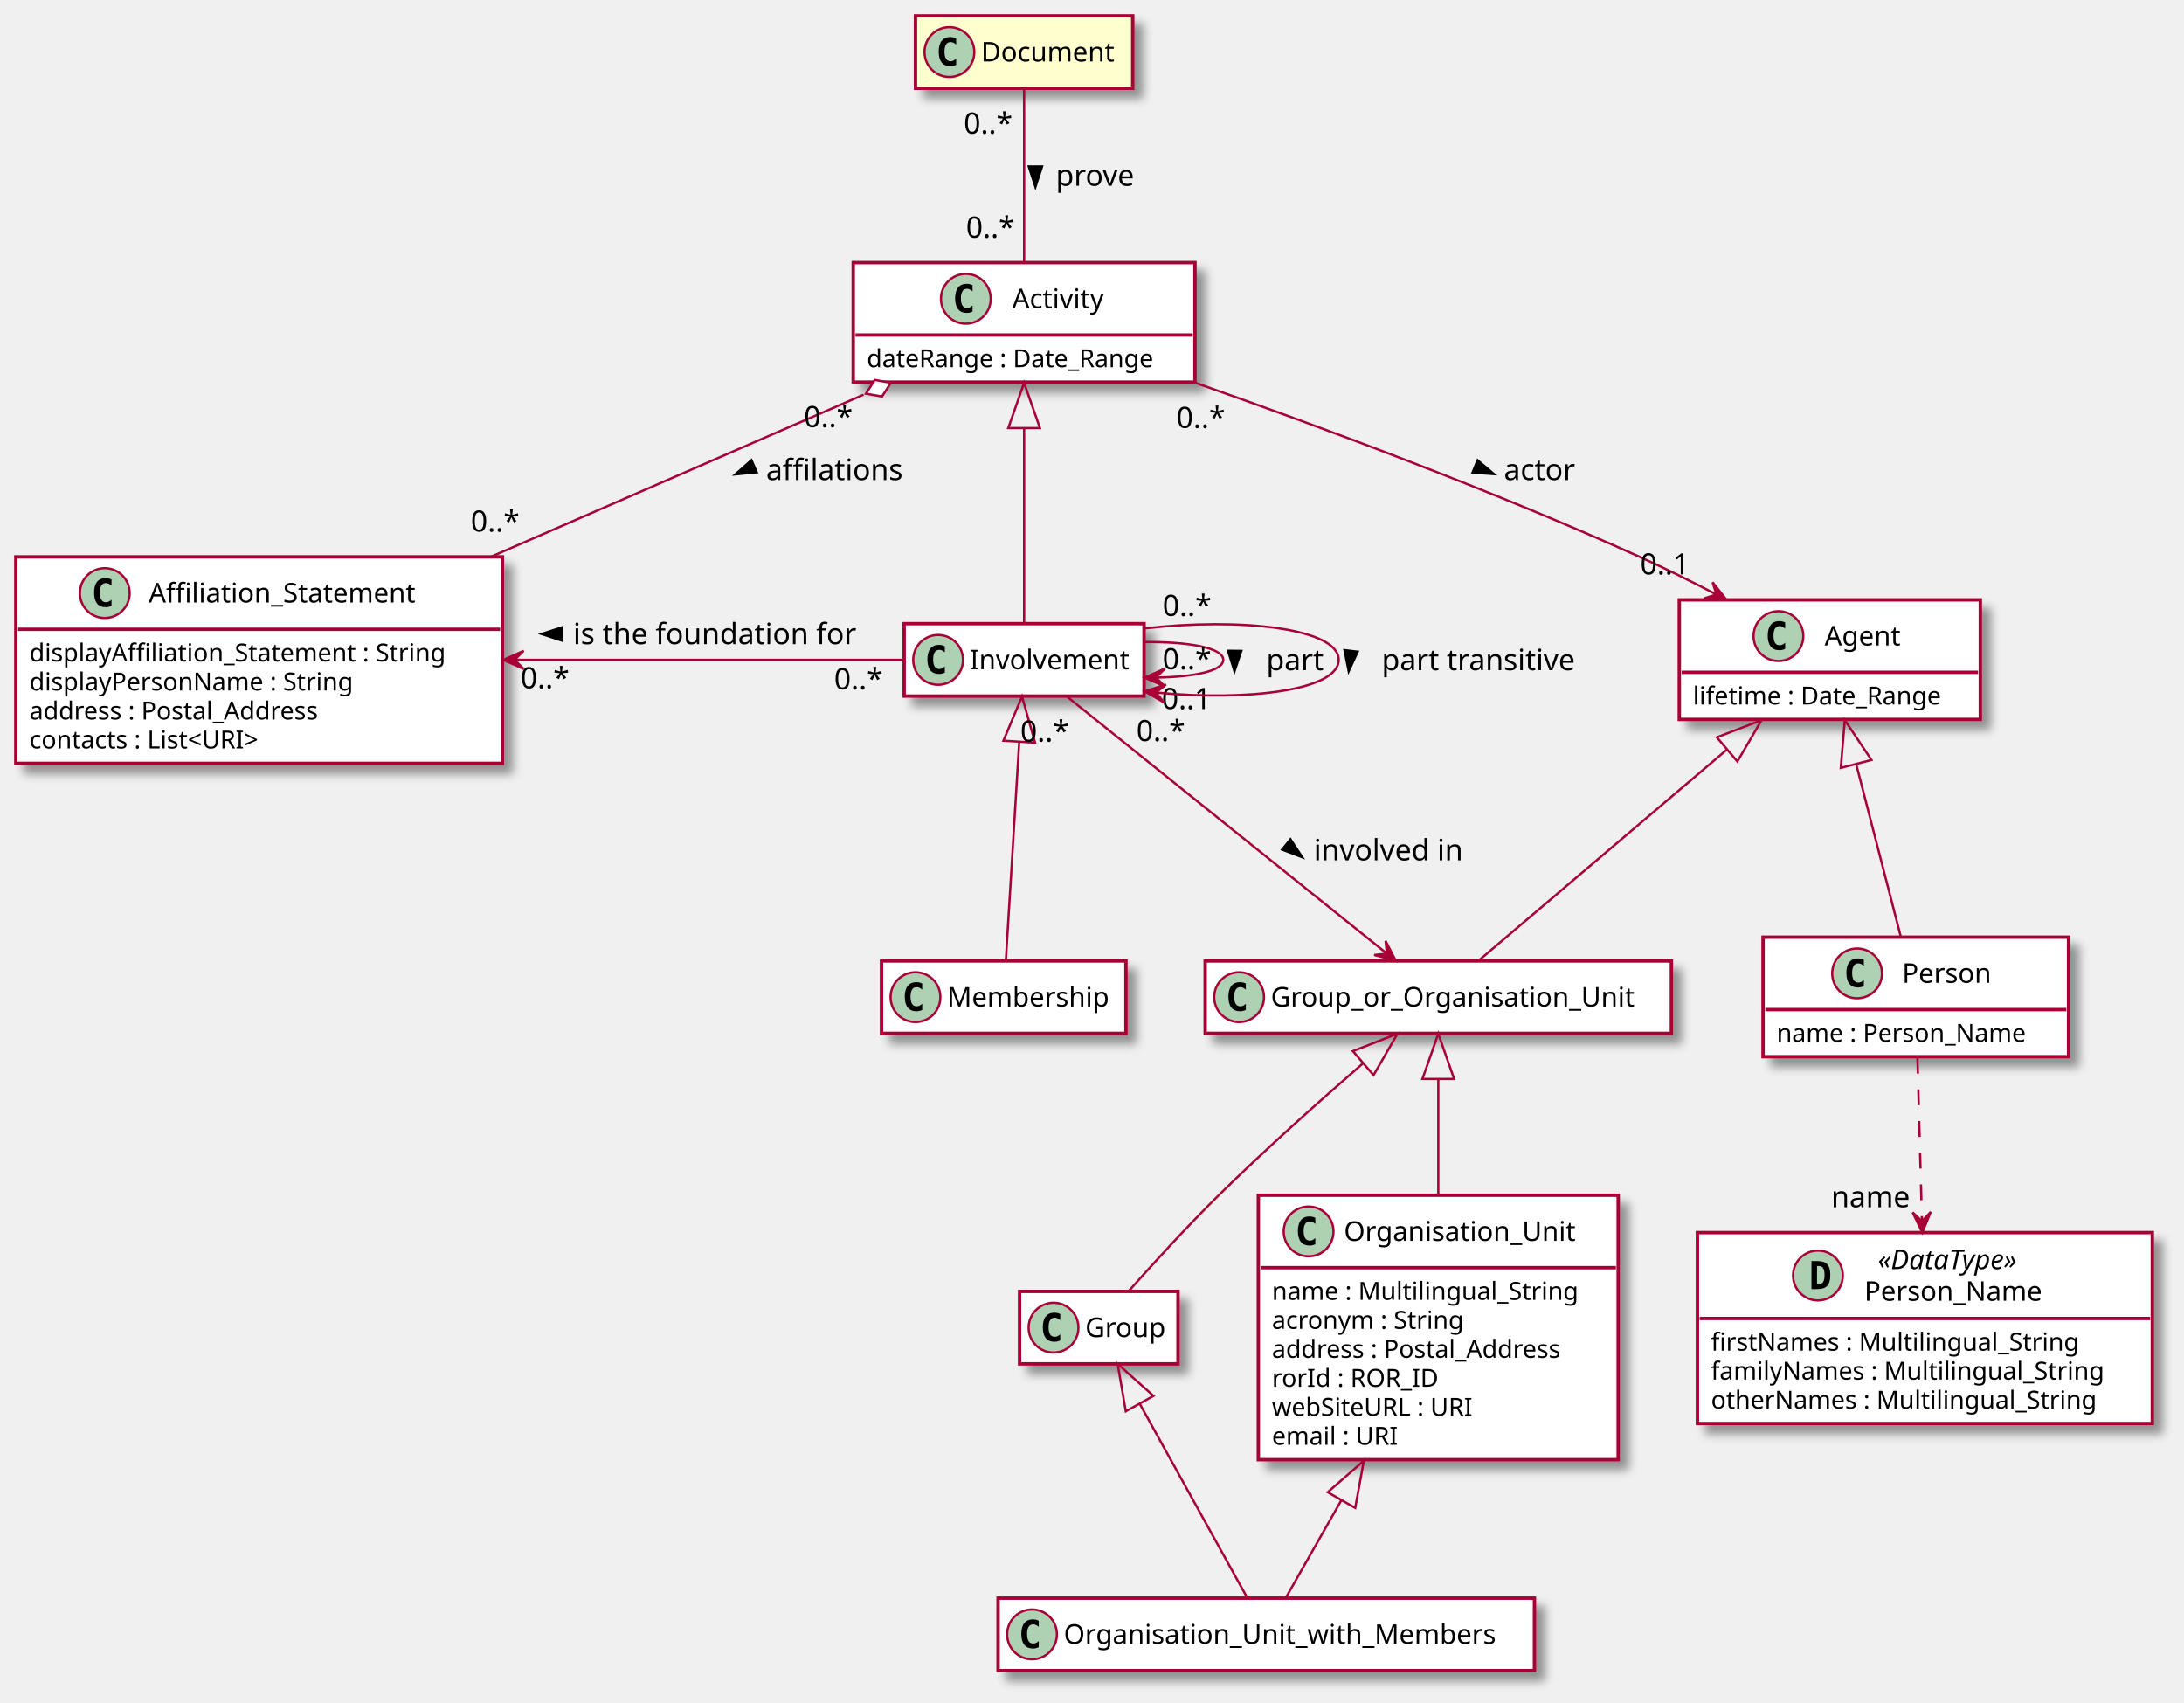
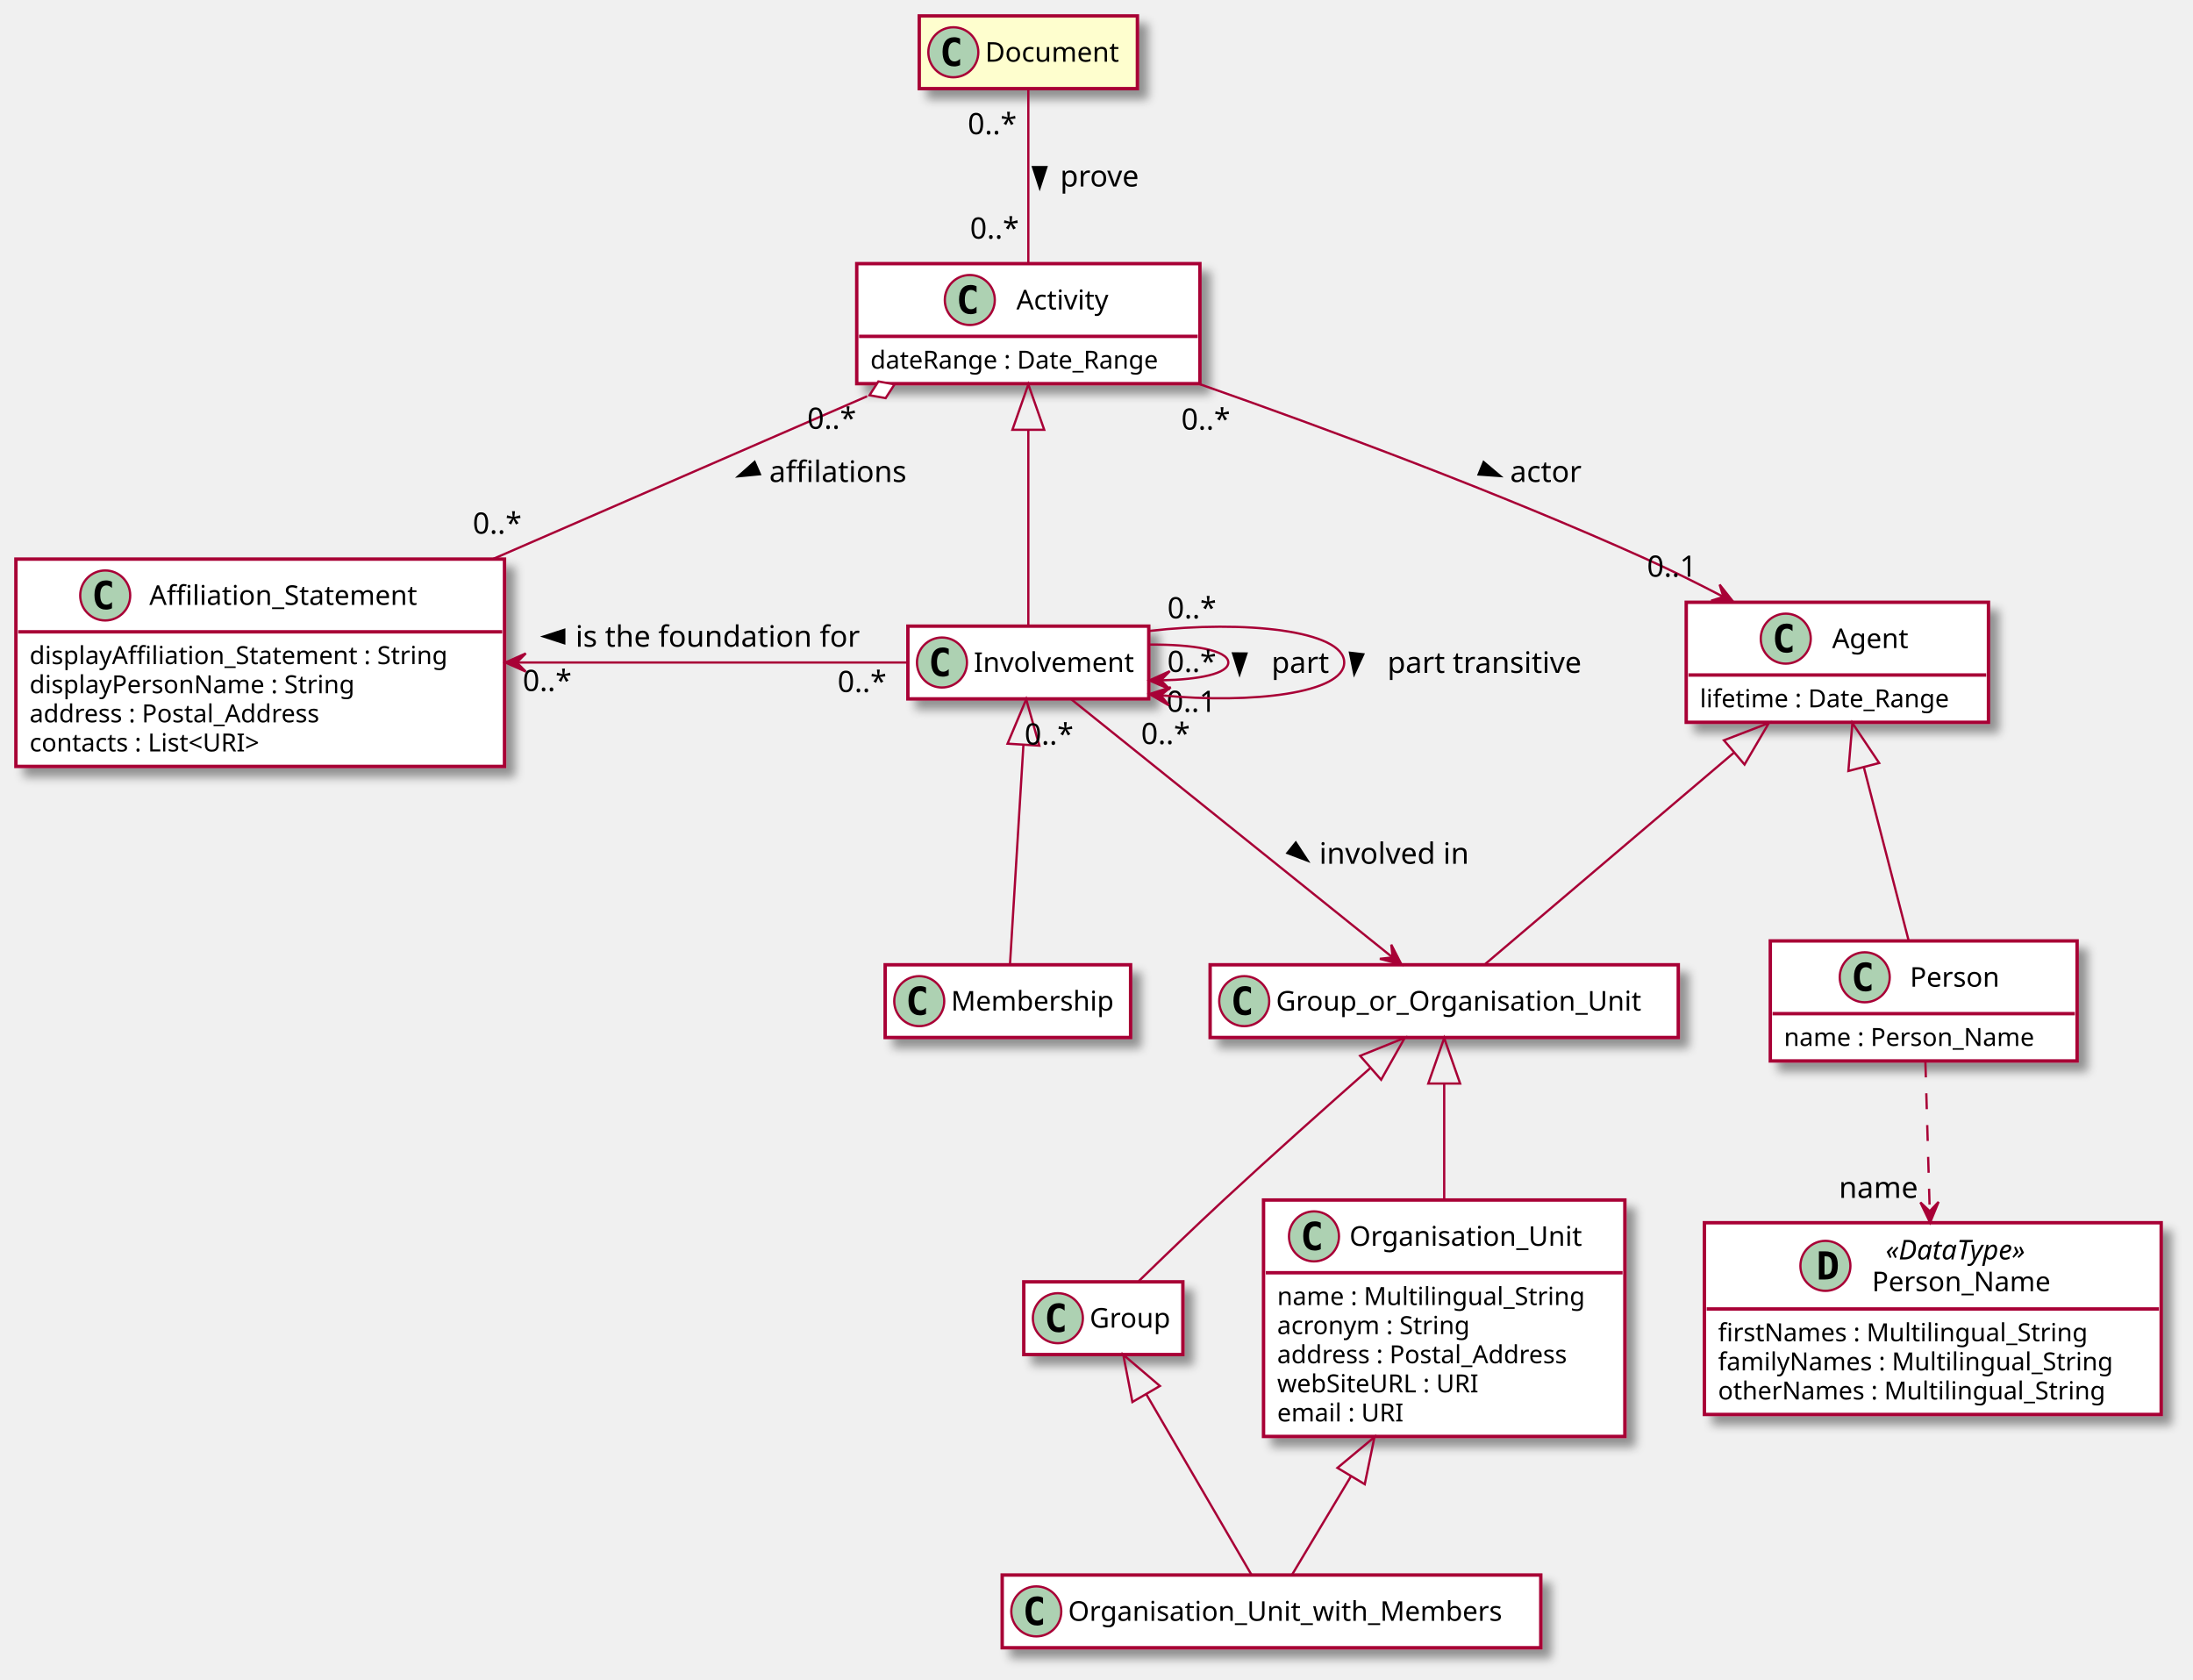
- <svg xmlns="http://www.w3.org/2000/svg" contentScriptType="application/ecmascript" contentStyleType="text/css" height="752px" preserveAspectRatio="none" style="width:965px;height:752px;background:#FFFFFF;" version="1.1" viewBox="0 0 965 752" width="965px" zoomAndPan="magnify">
+ <svg xmlns="http://www.w3.org/2000/svg" contentScriptType="application/ecmascript" contentStyleType="text/css" height="739px" preserveAspectRatio="none" style="width:965px;height:739px;background:#FFFFFF;" version="1.1" viewBox="0 0 965 739" width="965px" zoomAndPan="magnify">
  <defs>
-     <filter height="300%" id="f1qu2fzvr0xcwt" width="300%" x="-1" y="-1">
+     <filter height="300%" id="fkxdje36hqdid" width="300%" x="-1" y="-1">
      <feGaussianBlur result="blurOut" stdDeviation="2.0" />
      <feColorMatrix in="blurOut" result="blurOut2" type="matrix" values="0 0 0 0 0 0 0 0 0 0 0 0 0 0 0 0 0 0 .4 0" />
      <feOffset dx="4.0" dy="4.0" in="blurOut2" result="blurOut3" />
      <feBlend in="SourceGraphic" in2="blurOut3" mode="normal" />
    </filter>
  </defs>
  <g>
-     <rect codeLine="10" fill="#FFFFFF" filter="url(#f1qu2fzvr0xcwt)" height="52.805" id="Agent" style="stroke:#A80036;stroke-width:1.5;" width="133" x="742" y="265" />
+     <rect codeLine="10" fill="#FFFFFF" filter="url(#fkxdje36hqdid)" height="52.805" id="Agent" style="stroke:#A80036;stroke-width:1.5;" width="133" x="742" y="265" />
    <ellipse cx="785.8" cy="281" fill="#ADD1B2" rx="11" ry="11" style="stroke:#A80036;stroke-width:1.0;" />
    <path d="M788.769,286.641 Q788.191,286.938 787.55,287.078 Q786.909,287.234 786.206,287.234 Q783.706,287.234 782.378,285.594 Q781.066,283.938 781.066,280.812 Q781.066,277.688 782.378,276.031 Q783.706,274.375 786.206,274.375 Q786.909,274.375 787.55,274.531 Q788.206,274.688 788.769,274.984 L788.769,277.703 Q788.144,277.125 787.55,276.859 Q786.956,276.578 786.331,276.578 Q784.987,276.578 784.3,277.656 Q783.612,278.719 783.612,280.812 Q783.612,282.906 784.3,283.984 Q784.987,285.047 786.331,285.047 Q786.956,285.047 787.55,284.781 Q788.144,284.5 788.769,283.922 L788.769,286.641 Z " fill="#000000" />
    <text fill="#000000" font-family="sans-serif" font-size="12" lengthAdjust="spacing" textLength="37" x="806.2" y="285.154">Agent</text>
    <line style="stroke:#A80036;stroke-width:1.5;" x1="743" x2="874" y1="297" y2="297" />
    <text fill="#000000" font-family="sans-serif" font-size="11" lengthAdjust="spacing" textLength="121" x="748" y="311.21">lifetime : Date_Range</text>
-     <rect codeLine="103" fill="#FFFFFF" filter="url(#f1qu2fzvr0xcwt)" height="52.805" id="Activity" style="stroke:#A80036;stroke-width:1.5;" width="151" x="377" y="116" />
+     <rect codeLine="132" fill="#FFFFFF" filter="url(#fkxdje36hqdid)" height="52.805" id="Activity" style="stroke:#A80036;stroke-width:1.5;" width="151" x="377" y="116" />
    <ellipse cx="426.75" cy="132" fill="#ADD1B2" rx="11" ry="11" style="stroke:#A80036;stroke-width:1.0;" />
    <path d="M429.719,137.641 Q429.141,137.938 428.5,138.078 Q427.859,138.234 427.156,138.234 Q424.656,138.234 423.328,136.594 Q422.016,134.938 422.016,131.812 Q422.016,128.688 423.328,127.031 Q424.656,125.375 427.156,125.375 Q427.859,125.375 428.5,125.531 Q429.156,125.688 429.719,125.984 L429.719,128.703 Q429.094,128.125 428.5,127.859 Q427.906,127.578 427.281,127.578 Q425.938,127.578 425.25,128.656 Q424.562,129.719 424.562,131.812 Q424.562,133.906 425.25,134.984 Q425.938,136.047 427.281,136.047 Q427.906,136.047 428.5,135.781 Q429.094,135.5 429.719,134.922 L429.719,137.641 Z " fill="#000000" />
    <text fill="#000000" font-family="sans-serif" font-size="12" lengthAdjust="spacing" textLength="43" x="447.25" y="136.154">Activity</text>
    <line style="stroke:#A80036;stroke-width:1.5;" x1="378" x2="527" y1="148" y2="148" />
    <text fill="#000000" font-family="sans-serif" font-size="11" lengthAdjust="spacing" textLength="139" x="383" y="162.21">dateRange : Date_Range</text>
-     <rect fill="#FEFECE" filter="url(#f1qu2fzvr0xcwt)" height="32" id="Document" style="stroke:#A80036;stroke-width:1.5;" width="96" x="404.5" y="7" />
+     <rect fill="#FEFECE" filter="url(#fkxdje36hqdid)" height="32" id="Document" style="stroke:#A80036;stroke-width:1.5;" width="96" x="404.5" y="7" />
    <ellipse cx="419.5" cy="23" fill="#ADD1B2" rx="11" ry="11" style="stroke:#A80036;stroke-width:1.0;" />
    <path d="M422.469,28.641 Q421.891,28.938 421.25,29.078 Q420.609,29.234 419.906,29.234 Q417.406,29.234 416.078,27.594 Q414.766,25.938 414.766,22.812 Q414.766,19.688 416.078,18.031 Q417.406,16.375 419.906,16.375 Q420.609,16.375 421.25,16.531 Q421.906,16.688 422.469,16.984 L422.469,19.703 Q421.844,19.125 421.25,18.859 Q420.656,18.578 420.031,18.578 Q418.688,18.578 418,19.656 Q417.312,20.719 417.312,22.812 Q417.312,24.906 418,25.984 Q418.688,27.047 420.031,27.047 Q420.656,27.047 421.25,26.781 Q421.844,26.5 422.469,25.922 L422.469,28.641 Z " fill="#000000" />
    <text fill="#000000" font-family="sans-serif" font-size="12" lengthAdjust="spacing" textLength="64" x="433.5" y="27.154">Document</text>
-     <rect codeLine="136" fill="#FFFFFF" filter="url(#f1qu2fzvr0xcwt)" height="32" id="Membership" style="stroke:#A80036;stroke-width:1.5;" width="108" x="389.5" y="424.5" />
+     <rect codeLine="165" fill="#FFFFFF" filter="url(#fkxdje36hqdid)" height="32" id="Membership" style="stroke:#A80036;stroke-width:1.5;" width="108" x="389.5" y="424.5" />
    <ellipse cx="404.5" cy="440.5" fill="#ADD1B2" rx="11" ry="11" style="stroke:#A80036;stroke-width:1.0;" />
    <path d="M407.469,446.141 Q406.891,446.438 406.25,446.578 Q405.609,446.734 404.906,446.734 Q402.406,446.734 401.078,445.094 Q399.766,443.438 399.766,440.312 Q399.766,437.188 401.078,435.531 Q402.406,433.875 404.906,433.875 Q405.609,433.875 406.25,434.031 Q406.906,434.188 407.469,434.484 L407.469,437.203 Q406.844,436.625 406.25,436.359 Q405.656,436.078 405.031,436.078 Q403.688,436.078 403,437.156 Q402.312,438.219 402.312,440.312 Q402.312,442.406 403,443.484 Q403.688,444.547 405.031,444.547 Q405.656,444.547 406.25,444.281 Q406.844,444 407.469,443.422 L407.469,446.141 Z " fill="#000000" />
    <text fill="#000000" font-family="sans-serif" font-size="12" lengthAdjust="spacing" textLength="76" x="418.5" y="444.654">Membership</text>
-     <rect codeLine="109" fill="#FFFFFF" filter="url(#f1qu2fzvr0xcwt)" height="32" id="Involvement" style="stroke:#A80036;stroke-width:1.5;" width="106" x="399.5" y="275.5" />
+     <rect codeLine="138" fill="#FFFFFF" filter="url(#fkxdje36hqdid)" height="32" id="Involvement" style="stroke:#A80036;stroke-width:1.5;" width="106" x="399.5" y="275.5" />
    <ellipse cx="414.5" cy="291.5" fill="#ADD1B2" rx="11" ry="11" style="stroke:#A80036;stroke-width:1.0;" />
    <path d="M417.469,297.141 Q416.891,297.438 416.25,297.578 Q415.609,297.734 414.906,297.734 Q412.406,297.734 411.078,296.094 Q409.766,294.438 409.766,291.312 Q409.766,288.188 411.078,286.531 Q412.406,284.875 414.906,284.875 Q415.609,284.875 416.25,285.031 Q416.906,285.188 417.469,285.484 L417.469,288.203 Q416.844,287.625 416.25,287.359 Q415.656,287.078 415.031,287.078 Q413.688,287.078 413,288.156 Q412.312,289.219 412.312,291.312 Q412.312,293.406 413,294.484 Q413.688,295.547 415.031,295.547 Q415.656,295.547 416.25,295.281 Q416.844,295 417.469,294.422 L417.469,297.141 Z " fill="#000000" />
    <text fill="#000000" font-family="sans-serif" font-size="12" lengthAdjust="spacing" textLength="74" x="428.5" y="295.654">Involvement</text>
-     <rect codeLine="16" fill="#FFFFFF" filter="url(#f1qu2fzvr0xcwt)" height="52.805" id="Person" style="stroke:#A80036;stroke-width:1.5;" width="135" x="779" y="414" />
+     <rect codeLine="16" fill="#FFFFFF" filter="url(#fkxdje36hqdid)" height="52.805" id="Person" style="stroke:#A80036;stroke-width:1.5;" width="135" x="779" y="414" />
    <ellipse cx="820.55" cy="430" fill="#ADD1B2" rx="11" ry="11" style="stroke:#A80036;stroke-width:1.0;" />
    <path d="M823.519,435.641 Q822.941,435.938 822.3,436.078 Q821.659,436.234 820.956,436.234 Q818.456,436.234 817.128,434.594 Q815.816,432.938 815.816,429.812 Q815.816,426.688 817.128,425.031 Q818.456,423.375 820.956,423.375 Q821.659,423.375 822.3,423.531 Q822.956,423.688 823.519,423.984 L823.519,426.703 Q822.894,426.125 822.3,425.859 Q821.706,425.578 821.081,425.578 Q819.737,425.578 819.05,426.656 Q818.362,427.719 818.362,429.812 Q818.362,431.906 819.05,432.984 Q819.737,434.047 821.081,434.047 Q821.706,434.047 822.3,433.781 Q822.894,433.5 823.519,432.922 L823.519,435.641 Z " fill="#000000" />
    <text fill="#000000" font-family="sans-serif" font-size="12" lengthAdjust="spacing" textLength="44" x="840.45" y="434.154">Person</text>
    <line style="stroke:#A80036;stroke-width:1.5;" x1="780" x2="913" y1="446" y2="446" />
    <text fill="#000000" font-family="sans-serif" font-size="11" lengthAdjust="spacing" textLength="123" x="785" y="460.21">name : Person_Name</text>
-     <rect codeLine="39" fill="#FFFFFF" filter="url(#f1qu2fzvr0xcwt)" height="84.352" id="Person_Name" style="stroke:#A80036;stroke-width:1.5;" width="201" x="750" y="544.5" />
-     <ellipse cx="803.25" cy="563.469" fill="#ADD0B2" rx="11" ry="11" style="stroke:#A80036;stroke-width:1.0;" />
-     <path d="M802.844,559.281 L802.844,567.266 L803.5,567.266 Q804.938,567.266 805.547,566.359 Q806.172,565.438 806.172,563.266 Q806.172,561.094 805.547,560.188 Q804.938,559.281 803.5,559.281 L802.844,559.281 Z M800.391,557.078 L803.016,557.078 Q806.047,557.078 807.375,558.531 Q808.719,559.969 808.719,563.266 Q808.719,566.562 807.375,568.016 Q806.047,569.469 803.016,569.469 L800.391,569.469 L800.391,557.078 Z " fill="#000000" />
-     <text fill="#000000" font-family="sans-serif" font-size="12" font-style="italic" lengthAdjust="spacing" textLength="74" x="829.75" y="560.639">«DataType»</text>
-     <text fill="#000000" font-family="sans-serif" font-size="12" lengthAdjust="spacing" textLength="86" x="823.75" y="574.607">Person_Name</text>
-     <line style="stroke:#A80036;stroke-width:1.5;" x1="751" x2="950" y1="582.438" y2="582.438" />
-     <text fill="#000000" font-family="sans-serif" font-size="11" lengthAdjust="spacing" textLength="178" x="756" y="596.648">firstNames : Multilingual_String</text>
-     <text fill="#000000" font-family="sans-serif" font-size="11" lengthAdjust="spacing" textLength="189" x="756" y="609.453">familyNames : Multilingual_String</text>
-     <text fill="#000000" font-family="sans-serif" font-size="11" lengthAdjust="spacing" textLength="185" x="756" y="622.257">otherNames : Multilingual_String</text>
-     <rect codeLine="64" fill="#FFFFFF" filter="url(#f1qu2fzvr0xcwt)" height="32" id="Group" style="stroke:#A80036;stroke-width:1.5;" width="70" x="450.5" y="570.5" />
-     <ellipse cx="465.5" cy="586.5" fill="#ADD1B2" rx="11" ry="11" style="stroke:#A80036;stroke-width:1.0;" />
-     <path d="M468.469,592.141 Q467.891,592.438 467.25,592.578 Q466.609,592.734 465.906,592.734 Q463.406,592.734 462.078,591.094 Q460.766,589.438 460.766,586.312 Q460.766,583.188 462.078,581.531 Q463.406,579.875 465.906,579.875 Q466.609,579.875 467.25,580.031 Q467.906,580.188 468.469,580.484 L468.469,583.203 Q467.844,582.625 467.25,582.359 Q466.656,582.078 466.031,582.078 Q464.688,582.078 464,583.156 Q463.312,584.219 463.312,586.312 Q463.312,588.406 464,589.484 Q464.688,590.547 466.031,590.547 Q466.656,590.547 467.25,590.281 Q467.844,590 468.469,589.422 L468.469,592.141 Z " fill="#000000" />
-     <text fill="#000000" font-family="sans-serif" font-size="12" lengthAdjust="spacing" textLength="38" x="479.5" y="590.654">Group</text>
-     <rect codeLine="55" fill="#FFFFFF" filter="url(#f1qu2fzvr0xcwt)" height="32" id="Group_or_Organisation_Unit" style="stroke:#A80036;stroke-width:1.5;" width="206" x="532.5" y="424.5" />
+     <rect codeLine="69" fill="#FFFFFF" filter="url(#fkxdje36hqdid)" height="84.352" id="Person_Name" style="stroke:#A80036;stroke-width:1.5;" width="201" x="750" y="538" />
+     <ellipse cx="803.25" cy="556.969" fill="#ADD0B2" rx="11" ry="11" style="stroke:#A80036;stroke-width:1.0;" />
+     <path d="M802.844,552.781 L802.844,560.766 L803.5,560.766 Q804.938,560.766 805.547,559.859 Q806.172,558.938 806.172,556.766 Q806.172,554.594 805.547,553.688 Q804.938,552.781 803.5,552.781 L802.844,552.781 Z M800.391,550.578 L803.016,550.578 Q806.047,550.578 807.375,552.031 Q808.719,553.469 808.719,556.766 Q808.719,560.062 807.375,561.516 Q806.047,562.969 803.016,562.969 L800.391,562.969 L800.391,550.578 Z " fill="#000000" />
+     <text fill="#000000" font-family="sans-serif" font-size="12" font-style="italic" lengthAdjust="spacing" textLength="74" x="829.75" y="554.139">«DataType»</text>
+     <text fill="#000000" font-family="sans-serif" font-size="12" lengthAdjust="spacing" textLength="86" x="823.75" y="568.107">Person_Name</text>
+     <line style="stroke:#A80036;stroke-width:1.5;" x1="751" x2="950" y1="575.938" y2="575.938" />
+     <text fill="#000000" font-family="sans-serif" font-size="11" lengthAdjust="spacing" textLength="178" x="756" y="590.148">firstNames : Multilingual_String</text>
+     <text fill="#000000" font-family="sans-serif" font-size="11" lengthAdjust="spacing" textLength="189" x="756" y="602.953">familyNames : Multilingual_String</text>
+     <text fill="#000000" font-family="sans-serif" font-size="11" lengthAdjust="spacing" textLength="185" x="756" y="615.757">otherNames : Multilingual_String</text>
+     <rect codeLine="94" fill="#FFFFFF" filter="url(#fkxdje36hqdid)" height="32" id="Group" style="stroke:#A80036;stroke-width:1.5;" width="70" x="450.5" y="564" />
+     <ellipse cx="465.5" cy="580" fill="#ADD1B2" rx="11" ry="11" style="stroke:#A80036;stroke-width:1.0;" />
+     <path d="M468.469,585.641 Q467.891,585.938 467.25,586.078 Q466.609,586.234 465.906,586.234 Q463.406,586.234 462.078,584.594 Q460.766,582.938 460.766,579.812 Q460.766,576.688 462.078,575.031 Q463.406,573.375 465.906,573.375 Q466.609,573.375 467.25,573.531 Q467.906,573.688 468.469,573.984 L468.469,576.703 Q467.844,576.125 467.25,575.859 Q466.656,575.578 466.031,575.578 Q464.688,575.578 464,576.656 Q463.312,577.719 463.312,579.812 Q463.312,581.906 464,582.984 Q464.688,584.047 466.031,584.047 Q466.656,584.047 467.25,583.781 Q467.844,583.5 468.469,582.922 L468.469,585.641 Z " fill="#000000" />
+     <text fill="#000000" font-family="sans-serif" font-size="12" lengthAdjust="spacing" textLength="38" x="479.5" y="584.154">Group</text>
+     <rect codeLine="85" fill="#FFFFFF" filter="url(#fkxdje36hqdid)" height="32" id="Group_or_Organisation_Unit" style="stroke:#A80036;stroke-width:1.5;" width="206" x="532.5" y="424.5" />
    <ellipse cx="547.5" cy="440.5" fill="#ADD1B2" rx="11" ry="11" style="stroke:#A80036;stroke-width:1.0;" />
    <path d="M550.469,446.141 Q549.891,446.438 549.25,446.578 Q548.609,446.734 547.906,446.734 Q545.406,446.734 544.078,445.094 Q542.766,443.438 542.766,440.312 Q542.766,437.188 544.078,435.531 Q545.406,433.875 547.906,433.875 Q548.609,433.875 549.25,434.031 Q549.906,434.188 550.469,434.484 L550.469,437.203 Q549.844,436.625 549.25,436.359 Q548.656,436.078 548.031,436.078 Q546.688,436.078 546,437.156 Q545.312,438.219 545.312,440.312 Q545.312,442.406 546,443.484 Q546.688,444.547 548.031,444.547 Q548.656,444.547 549.25,444.281 Q549.844,444 550.469,443.422 L550.469,446.141 Z " fill="#000000" />
    <text fill="#000000" font-family="sans-serif" font-size="12" lengthAdjust="spacing" textLength="174" x="561.5" y="444.654">Group_or_Organisation_Unit</text>
-     <rect codeLine="73" fill="#FFFFFF" filter="url(#f1qu2fzvr0xcwt)" height="116.828" id="Organisation_Unit" style="stroke:#A80036;stroke-width:1.5;" width="159" x="556" y="528" />
+     <rect codeLine="103" fill="#FFFFFF" filter="url(#fkxdje36hqdid)" height="104.023" id="Organisation_Unit" style="stroke:#A80036;stroke-width:1.5;" width="159" x="556" y="528" />
    <ellipse cx="578.2" cy="544" fill="#ADD1B2" rx="11" ry="11" style="stroke:#A80036;stroke-width:1.0;" />
    <path d="M581.169,549.641 Q580.591,549.938 579.95,550.078 Q579.309,550.234 578.606,550.234 Q576.106,550.234 574.778,548.594 Q573.466,546.938 573.466,543.812 Q573.466,540.688 574.778,539.031 Q576.106,537.375 578.606,537.375 Q579.309,537.375 579.95,537.531 Q580.606,537.688 581.169,537.984 L581.169,540.703 Q580.544,540.125 579.95,539.859 Q579.356,539.578 578.731,539.578 Q577.388,539.578 576.7,540.656 Q576.013,541.719 576.013,543.812 Q576.013,545.906 576.7,546.984 Q577.388,548.047 578.731,548.047 Q579.356,548.047 579.95,547.781 Q580.544,547.5 581.169,546.922 L581.169,549.641 Z " fill="#000000" />
    <text fill="#000000" font-family="sans-serif" font-size="12" lengthAdjust="spacing" textLength="111" x="593.8" y="548.154">Organisation_Unit</text>
    <line style="stroke:#A80036;stroke-width:1.5;" x1="557" x2="714" y1="560" y2="560" />
    <text fill="#000000" font-family="sans-serif" font-size="11" lengthAdjust="spacing" textLength="147" x="562" y="574.21">name : Multilingual_String</text>
    <text fill="#000000" font-family="sans-serif" font-size="11" lengthAdjust="spacing" textLength="95" x="562" y="587.015">acronym : String</text>
    <text fill="#000000" font-family="sans-serif" font-size="11" lengthAdjust="spacing" textLength="147" x="562" y="599.82">address : Postal_Address</text>
-     <text fill="#000000" font-family="sans-serif" font-size="11" lengthAdjust="spacing" textLength="79" x="562" y="612.625">rorId : ROR_ID</text>
-     <text fill="#000000" font-family="sans-serif" font-size="11" lengthAdjust="spacing" textLength="96" x="562" y="625.429">webSiteURL : URI</text>
-     <text fill="#000000" font-family="sans-serif" font-size="11" lengthAdjust="spacing" textLength="61" x="562" y="638.234">email : URI</text>
-     <rect codeLine="88" fill="#FFFFFF" filter="url(#f1qu2fzvr0xcwt)" height="32" id="Organisation_Unit_with_Members" style="stroke:#A80036;stroke-width:1.5;" width="237" x="441" y="706" />
-     <ellipse cx="456" cy="722" fill="#ADD1B2" rx="11" ry="11" style="stroke:#A80036;stroke-width:1.0;" />
-     <path d="M458.969,727.641 Q458.391,727.938 457.75,728.078 Q457.109,728.234 456.406,728.234 Q453.906,728.234 452.578,726.594 Q451.266,724.938 451.266,721.812 Q451.266,718.688 452.578,717.031 Q453.906,715.375 456.406,715.375 Q457.109,715.375 457.75,715.531 Q458.406,715.688 458.969,715.984 L458.969,718.703 Q458.344,718.125 457.75,717.859 Q457.156,717.578 456.531,717.578 Q455.188,717.578 454.5,718.656 Q453.812,719.719 453.812,721.812 Q453.812,723.906 454.5,724.984 Q455.188,726.047 456.531,726.047 Q457.156,726.047 457.75,725.781 Q458.344,725.5 458.969,724.922 L458.969,727.641 Z " fill="#000000" />
-     <text fill="#000000" font-family="sans-serif" font-size="12" lengthAdjust="spacing" textLength="205" x="470" y="726.154">Organisation_Unit_with_Members</text>
-     <rect codeLine="306" fill="#FFFFFF" filter="url(#f1qu2fzvr0xcwt)" height="91.219" id="Affiliation_Statement" style="stroke:#A80036;stroke-width:1.5;" width="215" x="7" y="246" />
+     <text fill="#000000" font-family="sans-serif" font-size="11" lengthAdjust="spacing" textLength="96" x="562" y="612.625">webSiteURL : URI</text>
+     <text fill="#000000" font-family="sans-serif" font-size="11" lengthAdjust="spacing" textLength="61" x="562" y="625.429">email : URI</text>
+     <rect codeLine="117" fill="#FFFFFF" filter="url(#fkxdje36hqdid)" height="32" id="Organisation_Unit_with_Members" style="stroke:#A80036;stroke-width:1.5;" width="237" x="441" y="693" />
+     <ellipse cx="456" cy="709" fill="#ADD1B2" rx="11" ry="11" style="stroke:#A80036;stroke-width:1.0;" />
+     <path d="M458.969,714.641 Q458.391,714.938 457.75,715.078 Q457.109,715.234 456.406,715.234 Q453.906,715.234 452.578,713.594 Q451.266,711.938 451.266,708.812 Q451.266,705.688 452.578,704.031 Q453.906,702.375 456.406,702.375 Q457.109,702.375 457.75,702.531 Q458.406,702.688 458.969,702.984 L458.969,705.703 Q458.344,705.125 457.75,704.859 Q457.156,704.578 456.531,704.578 Q455.188,704.578 454.5,705.656 Q453.812,706.719 453.812,708.812 Q453.812,710.906 454.5,711.984 Q455.188,713.047 456.531,713.047 Q457.156,713.047 457.75,712.781 Q458.344,712.5 458.969,711.922 L458.969,714.641 Z " fill="#000000" />
+     <text fill="#000000" font-family="sans-serif" font-size="12" lengthAdjust="spacing" textLength="205" x="470" y="713.154">Organisation_Unit_with_Members</text>
+     <rect codeLine="334" fill="#FFFFFF" filter="url(#fkxdje36hqdid)" height="91.219" id="Affiliation_Statement" style="stroke:#A80036;stroke-width:1.5;" width="215" x="7" y="246" />
    <ellipse cx="46.3" cy="262" fill="#ADD1B2" rx="11" ry="11" style="stroke:#A80036;stroke-width:1.0;" />
    <path d="M49.269,267.641 Q48.691,267.938 48.05,268.078 Q47.409,268.234 46.706,268.234 Q44.206,268.234 42.878,266.594 Q41.566,264.938 41.566,261.812 Q41.566,258.688 42.878,257.031 Q44.206,255.375 46.706,255.375 Q47.409,255.375 48.05,255.531 Q48.706,255.688 49.269,255.984 L49.269,258.703 Q48.644,258.125 48.05,257.859 Q47.456,257.578 46.831,257.578 Q45.487,257.578 44.8,258.656 Q44.112,259.719 44.112,261.812 Q44.112,263.906 44.8,264.984 Q45.487,266.047 46.831,266.047 Q47.456,266.047 48.05,265.781 Q48.644,265.5 49.269,264.922 L49.269,267.641 Z " fill="#000000" />
    <text fill="#000000" font-family="sans-serif" font-size="12" lengthAdjust="spacing" textLength="129" x="65.7" y="266.154">Affiliation_Statement</text>
    <line style="stroke:#A80036;stroke-width:1.5;" x1="8" x2="221" y1="278" y2="278" />
    <text fill="#000000" font-family="sans-serif" font-size="11" lengthAdjust="spacing" textLength="203" x="13" y="292.21">displayAffiliation_Statement : String</text>
    <text fill="#000000" font-family="sans-serif" font-size="11" lengthAdjust="spacing" textLength="159" x="13" y="305.015">displayPersonName : String</text>
    <text fill="#000000" font-family="sans-serif" font-size="11" lengthAdjust="spacing" textLength="147" x="13" y="317.82">address : Postal_Address</text>
    <text fill="#000000" font-family="sans-serif" font-size="11" lengthAdjust="spacing" textLength="116" x="13" y="330.625">contacts : List&lt;URI&gt;</text>
-     <path codeLine="181" d="M452.5,39.36 C452.5,58.77 452.5,92.45 452.5,115.8 " fill="none" id="Document-Activity" style="stroke:#A80036;stroke-width:1.0;" />
+     <path codeLine="210" d="M452.5,39.36 C452.5,58.77 452.5,92.45 452.5,115.8 " fill="none" id="Document-Activity" style="stroke:#A80036;stroke-width:1.0;" />
    <polygon fill="#000000" points="457.5,82.566,460.439,73.521,454.561,73.521,457.5,82.566" style="stroke:#000000;stroke-width:1.0;" />
    <text fill="#000000" font-family="sans-serif" font-size="13" lengthAdjust="spacing" textLength="36" x="466.5" y="82.067">prove</text>
    <text fill="#000000" font-family="sans-serif" font-size="13" lengthAdjust="spacing" textLength="23" x="425.834" y="59.053">0..*</text>
    <text fill="#000000" font-family="sans-serif" font-size="13" lengthAdjust="spacing" textLength="23" x="426.841" y="104.996">0..*</text>
-     <path codeLine="187" d="M528,169.05 C583.17,188.42 659.41,216.64 724.5,246 C735.56,250.99 747.19,256.78 758.15,262.5 " fill="none" id="Activity-to-Agent" style="stroke:#A80036;stroke-width:1.0;" />
+     <path codeLine="216" d="M528,169.05 C583.17,188.42 659.41,216.64 724.5,246 C735.56,250.99 747.19,256.78 758.15,262.5 " fill="none" id="Activity-to-Agent" style="stroke:#A80036;stroke-width:1.0;" />
    <polygon fill="#A80036" points="762.81,264.95,756.706,257.221,758.385,262.623,752.982,264.302,762.81,264.95" style="stroke:#A80036;stroke-width:1.0;" />
    <polygon fill="#000000" points="660.133,209.447,652.858,203.322,650.646,208.768,660.133,209.447" style="stroke:#000000;stroke-width:1.0;" />
    <text fill="#000000" font-family="sans-serif" font-size="13" lengthAdjust="spacing" textLength="33" x="664.5" y="212.067">actor</text>
    <text fill="#000000" font-family="sans-serif" font-size="13" lengthAdjust="spacing" textLength="23" x="519.8" y="189.029">0..*</text>
    <text fill="#000000" font-family="sans-serif" font-size="13" lengthAdjust="spacing" textLength="24" x="724.748" y="253.757">0..1</text>
-     <path codeLine="141" d="M450.34,327.81 C448.46,358.52 445.82,401.54 444.44,424.18 " fill="none" id="Involvement-backto-Membership" style="stroke:#A80036;stroke-width:1.0;" />
+     <path codeLine="170" d="M450.34,327.81 C448.46,358.52 445.82,401.54 444.44,424.18 " fill="none" id="Involvement-backto-Membership" style="stroke:#A80036;stroke-width:1.0;" />
    <polygon fill="none" points="443.36,327.21,451.57,307.68,457.34,328.07,443.36,327.21" style="stroke:#A80036;stroke-width:1.0;" />
-     <path codeLine="35" d="M820.15,337.55 C826.6,362.53 834.4,392.69 839.83,413.69 " fill="none" id="Agent-backto-Person" style="stroke:#A80036;stroke-width:1.0;" />
+     <path codeLine="65" d="M820.15,337.55 C826.6,362.53 834.4,392.69 839.83,413.69 " fill="none" id="Agent-backto-Person" style="stroke:#A80036;stroke-width:1.0;" />
    <polygon fill="none" points="813.35,339.22,815.12,318.11,826.9,335.72,813.35,339.22" style="stroke:#A80036;stroke-width:1.0;" />
-     <path codeLine="47" d="M847.22,467.24 C847.77,487.26 848.56,515.54 849.22,539.43 " fill="none" id="Person-to-Person_Name" style="stroke:#A80036;stroke-width:1.0;stroke-dasharray:7.0,7.0;" />
-     <polygon fill="#A80036" points="849.36,544.46,853.101,535.349,849.217,539.462,845.105,535.578,849.36,544.46" style="stroke:#A80036;stroke-width:1.0;" />
-     <text fill="#000000" font-family="sans-serif" font-size="13" lengthAdjust="spacing" textLength="37" x="809.107" y="533.304">name</text>
-     <path codeLine="69" d="M602.27,469.71 C583.19,486.25 559.03,507.81 538.5,528 C524.37,541.9 509.12,558.65 498.62,570.47 " fill="none" id="Group_or_Organisation_Unit-backto-Group" style="stroke:#A80036;stroke-width:1.0;" />
-     <polygon fill="none" points="597.77,464.34,617.5,456.62,606.89,474.96,597.77,464.34" style="stroke:#A80036;stroke-width:1.0;" />
-     <path codeLine="84" d="M635.5,476.75 C635.5,492.09 635.5,510.48 635.5,527.73 " fill="none" id="Group_or_Organisation_Unit-backto-Organisation_Unit" style="stroke:#A80036;stroke-width:1.0;" />
-     <polygon fill="none" points="628.5,476.64,635.5,456.64,642.5,476.64,628.5,476.64" style="stroke:#A80036;stroke-width:1.0;" />
-     <path codeLine="93" d="M503.62,620.19 C518.73,647.46 539.59,685.08 551.07,705.8 " fill="none" id="Group-backto-Organisation_Unit_with_Members" style="stroke:#A80036;stroke-width:1.0;" />
-     <polygon fill="none" points="497.42,623.44,493.84,602.55,509.66,616.65,497.42,623.44" style="stroke:#A80036;stroke-width:1.0;" />
-     <path codeLine="97" d="M592.6,662.86 C583.23,679.31 574.27,695.05 568.04,706 " fill="none" id="Organisation_Unit-backto-Organisation_Unit_with_Members" style="stroke:#A80036;stroke-width:1.0;" />
-     <polygon fill="none" points="586.63,659.2,602.61,645.28,598.8,666.12,586.63,659.2" style="stroke:#A80036;stroke-width:1.0;" />
-     <path codeLine="60" d="M762.92,331.23 C727.17,361.6 679.32,402.27 653.63,424.1 " fill="none" id="Agent-backto-Group_or_Organisation_Unit" style="stroke:#A80036;stroke-width:1.0;" />
+     <path codeLine="77" d="M847.24,467.04 C847.78,485.45 848.52,510.8 849.15,532.73 " fill="none" id="Person-to-Person_Name" style="stroke:#A80036;stroke-width:1.0;stroke-dasharray:7.0,7.0;" />
+     <polygon fill="#A80036" points="849.31,537.93,853.051,528.819,849.167,532.932,845.055,529.048,849.31,537.93" style="stroke:#A80036;stroke-width:1.0;" />
+     <text fill="#000000" font-family="sans-serif" font-size="13" lengthAdjust="spacing" textLength="37" x="809.172" y="527.079">name</text>
+     <path codeLine="99" d="M603.06,469.88 C584.09,486.62 559.75,508.31 538.5,528 C525.76,539.8 511.6,553.46 501.12,563.67 " fill="none" id="Group_or_Organisation_Unit-backto-Group" style="stroke:#A80036;stroke-width:1.0;" />
+     <polygon fill="none" points="598.51,464.56,618.15,456.62,607.75,475.08,598.51,464.56" style="stroke:#A80036;stroke-width:1.0;" />
+     <path codeLine="113" d="M635.5,476.82 C635.5,492.36 635.5,510.91 635.5,527.91 " fill="none" id="Group_or_Organisation_Unit-backto-Organisation_Unit" style="stroke:#A80036;stroke-width:1.0;" />
+     <polygon fill="none" points="628.5,476.74,635.5,456.74,642.5,476.74,628.5,476.74" style="stroke:#A80036;stroke-width:1.0;" />
+     <path codeLine="122" d="M504.43,613.48 C519.32,639.04 539.39,673.48 550.73,692.95 " fill="none" id="Group-backto-Organisation_Unit_with_Members" style="stroke:#A80036;stroke-width:1.0;" />
+     <polygon fill="none" points="498.3,616.87,494.28,596.07,510.4,609.82,498.3,616.87" style="stroke:#A80036;stroke-width:1.0;" />
+     <path codeLine="126" d="M594.46,649.59 C584.71,665.87 575.23,681.71 568.61,692.77 " fill="none" id="Organisation_Unit-backto-Organisation_Unit_with_Members" style="stroke:#A80036;stroke-width:1.0;" />
+     <polygon fill="none" points="588.53,645.86,604.81,632.29,600.54,653.05,588.53,645.86" style="stroke:#A80036;stroke-width:1.0;" />
+     <path codeLine="90" d="M762.92,331.23 C727.17,361.6 679.32,402.27 653.63,424.1 " fill="none" id="Agent-backto-Group_or_Organisation_Unit" style="stroke:#A80036;stroke-width:1.0;" />
    <polygon fill="none" points="758.59,325.72,778.37,318.11,767.66,336.39,758.59,325.72" style="stroke:#A80036;stroke-width:1.0;" />
-     <path codeLine="114" d="M452.5,189.38 C452.5,218.72 452.5,254.94 452.5,275.1 " fill="none" id="Activity-backto-Involvement" style="stroke:#A80036;stroke-width:1.0;" />
+     <path codeLine="143" d="M452.5,189.38 C452.5,218.72 452.5,254.94 452.5,275.1 " fill="none" id="Activity-backto-Involvement" style="stroke:#A80036;stroke-width:1.0;" />
    <polygon fill="none" points="445.5,189.11,452.5,169.11,459.5,189.11,445.5,189.11" style="stroke:#A80036;stroke-width:1.0;" />
-     <path codeLine="191" d="M471.39,307.68 C505.18,334.82 575.82,391.56 612.42,420.96 " fill="none" id="Involvement-to-Group_or_Organisation_Unit" style="stroke:#A80036;stroke-width:1.0;" />
+     <path codeLine="220" d="M471.39,307.68 C505.18,334.82 575.82,391.56 612.42,420.96 " fill="none" id="Involvement-to-Group_or_Organisation_Unit" style="stroke:#A80036;stroke-width:1.0;" />
    <polygon fill="#A80036" points="616.71,424.4,612.212,415.638,612.817,421.263,607.192,421.867,616.71,424.4" style="stroke:#A80036;stroke-width:1.0;" />
    <polygon fill="#000000" points="575.398,378.698,570.187,370.742,566.506,375.325,575.398,378.698" style="stroke:#000000;stroke-width:1.0;" />
    <text fill="#000000" font-family="sans-serif" font-size="13" lengthAdjust="spacing" textLength="67" x="580.5" y="380.067">involved in</text>
    <text fill="#000000" font-family="sans-serif" font-size="13" lengthAdjust="spacing" textLength="23" x="450.838" y="327.613">0..*</text>
-     <path codeLine="616" d="M227.6,291.5 C285.61,291.5 353.53,291.5 399.43,291.5 " fill="none" id="Affiliation_Statement-backto-Involvement" style="stroke:#A80036;stroke-width:1.0;" />
+     <path codeLine="644" d="M227.6,291.5 C285.61,291.5 353.53,291.5 399.43,291.5 " fill="none" id="Affiliation_Statement-backto-Involvement" style="stroke:#A80036;stroke-width:1.0;" />
    <polygon fill="#A80036" points="222.37,291.5,231.37,295.5,227.37,291.5,231.37,287.5,222.37,291.5" style="stroke:#A80036;stroke-width:1.0;" />
    <polygon fill="#000000" points="239.25,280.066,248.295,283.005,248.295,277.127,239.25,280.066" style="stroke:#000000;stroke-width:1.0;" />
    <text fill="#000000" font-family="sans-serif" font-size="13" lengthAdjust="spacing" textLength="128" x="253.25" y="284.567">is the foundation for</text>
    <text fill="#000000" font-family="sans-serif" font-size="13" lengthAdjust="spacing" textLength="23" x="230.017" y="304.045">0..*</text>
    <text fill="#000000" font-family="sans-serif" font-size="13" lengthAdjust="spacing" textLength="23" x="368.56" y="304.489">0..*</text>
-     <path codeLine="620" d="M505.77,283.63 C524.9,283.46 540.5,286.09 540.5,291.5 C540.5,296.41 527.69,299.02 511.05,299.34 " fill="none" id="Involvement-to-Involvement" style="stroke:#A80036;stroke-width:1.0;" />
+     <path codeLine="648" d="M505.77,283.63 C524.9,283.46 540.5,286.09 540.5,291.5 C540.5,296.41 527.69,299.02 511.05,299.34 " fill="none" id="Involvement-to-Involvement" style="stroke:#A80036;stroke-width:1.0;" />
    <polygon fill="#A80036" points="505.77,299.37,514.793,303.318,510.77,299.341,514.747,295.319,505.77,299.37" style="stroke:#A80036;stroke-width:1.0;" />
    <polygon fill="#000000" points="545.456,296.566,548.475,287.548,542.597,287.495,545.456,296.566" style="stroke:#000000;stroke-width:1.0;" />
    <text fill="#000000" font-family="sans-serif" font-size="13" lengthAdjust="spacing" textLength="26" x="559.5" y="296.067">part</text>
    <text fill="#000000" font-family="sans-serif" font-size="13" lengthAdjust="spacing" textLength="23" x="513.664" y="295.66">0..*</text>
    <text fill="#000000" font-family="sans-serif" font-size="13" lengthAdjust="spacing" textLength="24" x="513.317" y="313.222">0..1</text>
-     <path codeLine="624" d="M505.79,277.61 C547.26,272.76 591.5,277.39 591.5,291.5 C591.5,305 550.98,309.82 511.15,305.96 " fill="none" id="Involvement-to-Involvement-1" style="stroke:#A80036;stroke-width:1.0;" />
+     <path codeLine="652" d="M505.79,277.61 C547.26,272.76 591.5,277.39 591.5,291.5 C591.5,305 550.98,309.82 511.15,305.96 " fill="none" id="Involvement-to-Involvement-1" style="stroke:#A80036;stroke-width:1.0;" />
    <polygon fill="#A80036" points="505.79,305.39,514.317,310.319,510.762,305.919,515.163,302.364,505.79,305.39" style="stroke:#A80036;stroke-width:1.0;" />
    <polygon fill="#000000" points="595.919,296.533,599.889,287.89,594.051,287.207,595.919,296.533" style="stroke:#000000;stroke-width:1.0;" />
    <text fill="#000000" font-family="sans-serif" font-size="13" lengthAdjust="spacing" textLength="89" x="610.5" y="296.067">part transitive</text>
    <text fill="#000000" font-family="sans-serif" font-size="13" lengthAdjust="spacing" textLength="23" x="513.686" y="272.078">0..*</text>
    <text fill="#000000" font-family="sans-serif" font-size="13" lengthAdjust="spacing" textLength="23" x="502.118" y="327.38">0..*</text>
-     <path codeLine="431" d="M381.55,174.36 C333.86,195.1 270.25,222.76 217.07,245.89 " fill="none" id="Activity-backto-Affiliation_Statement" style="stroke:#A80036;stroke-width:1.0;" />
+     <path codeLine="459" d="M381.55,174.36 C333.86,195.1 270.25,222.76 217.07,245.89 " fill="none" id="Activity-backto-Affiliation_Statement" style="stroke:#A80036;stroke-width:1.0;" />
    <polygon fill="#FFFFFF" points="393.62,169.11,386.522,167.837,382.617,173.899,389.715,175.172,393.62,169.11" style="stroke:#A80036;stroke-width:1.0;" />
    <polygon fill="#000000" points="324.915,209.56,334.382,208.648,332.037,203.258,324.915,209.56" style="stroke:#000000;stroke-width:1.0;" />
    <text fill="#000000" font-family="sans-serif" font-size="13" lengthAdjust="spacing" textLength="61" x="338.5" y="212.067">affilations</text>
    <text fill="#000000" font-family="sans-serif" font-size="13" lengthAdjust="spacing" textLength="23" x="355.224" y="188.674">0..*</text>
    <text fill="#000000" font-family="sans-serif" font-size="13" lengthAdjust="spacing" textLength="23" x="208.015" y="234.818">0..*</text>
  </g>
</svg>
